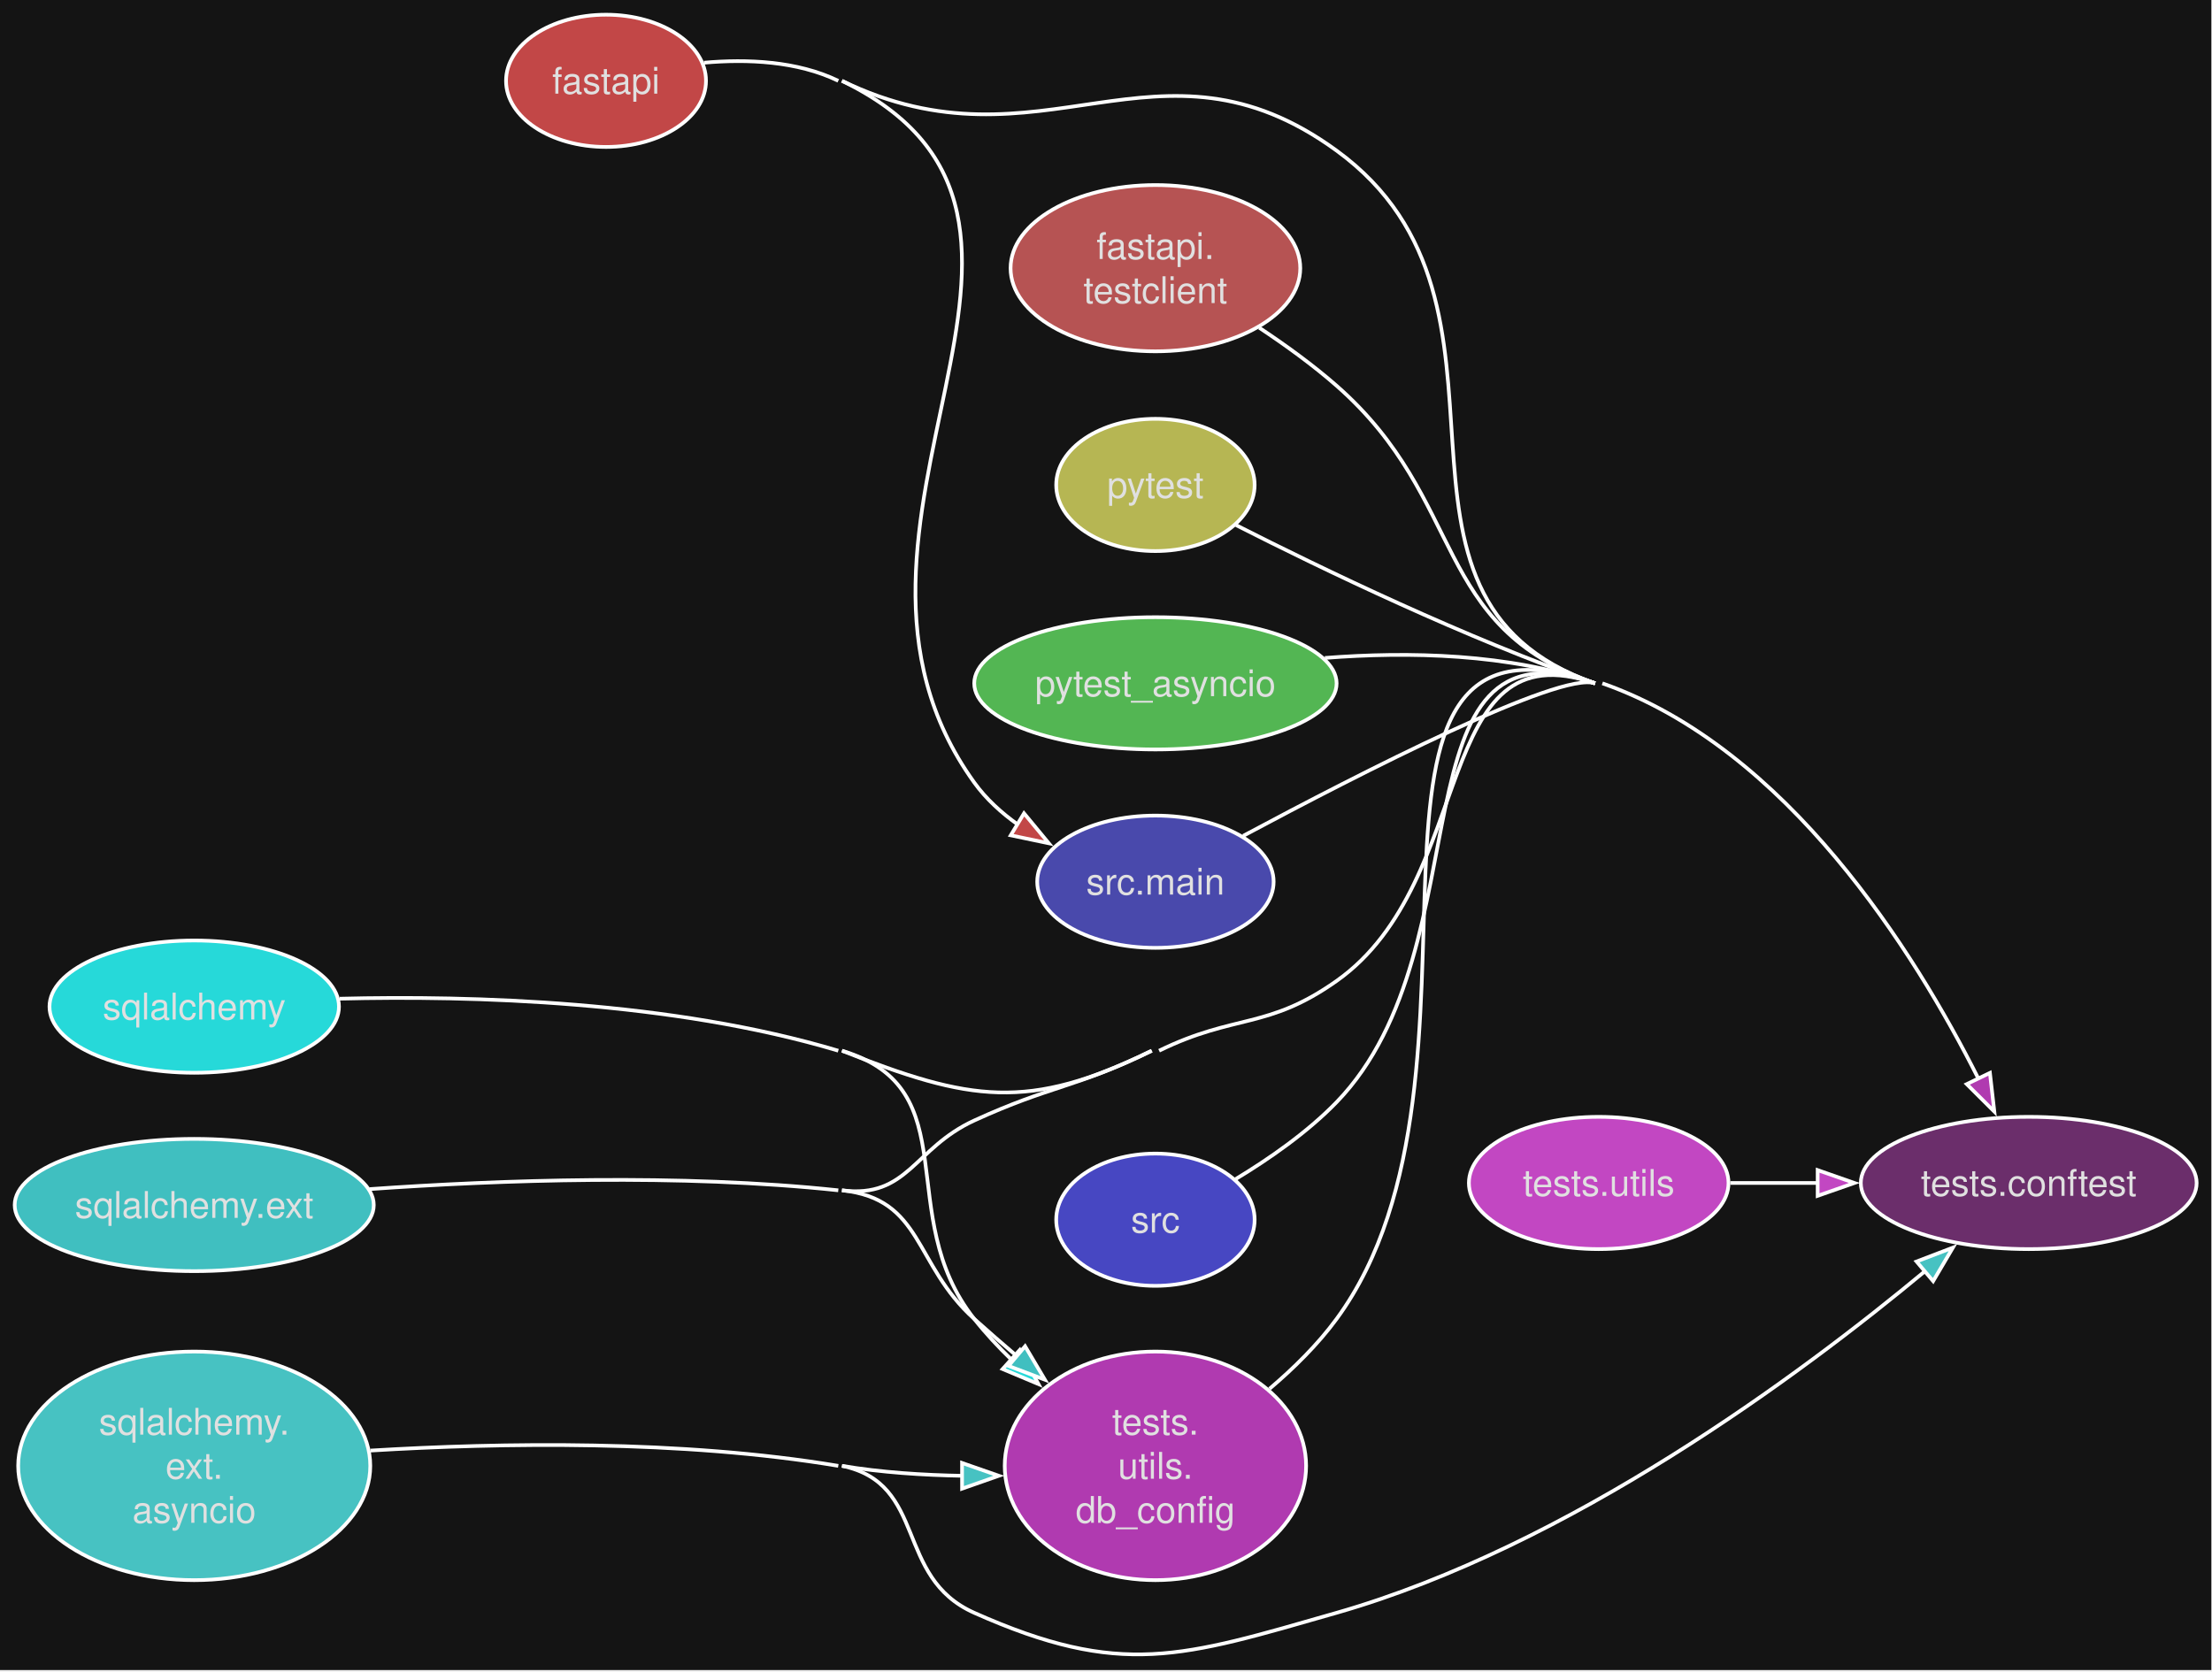
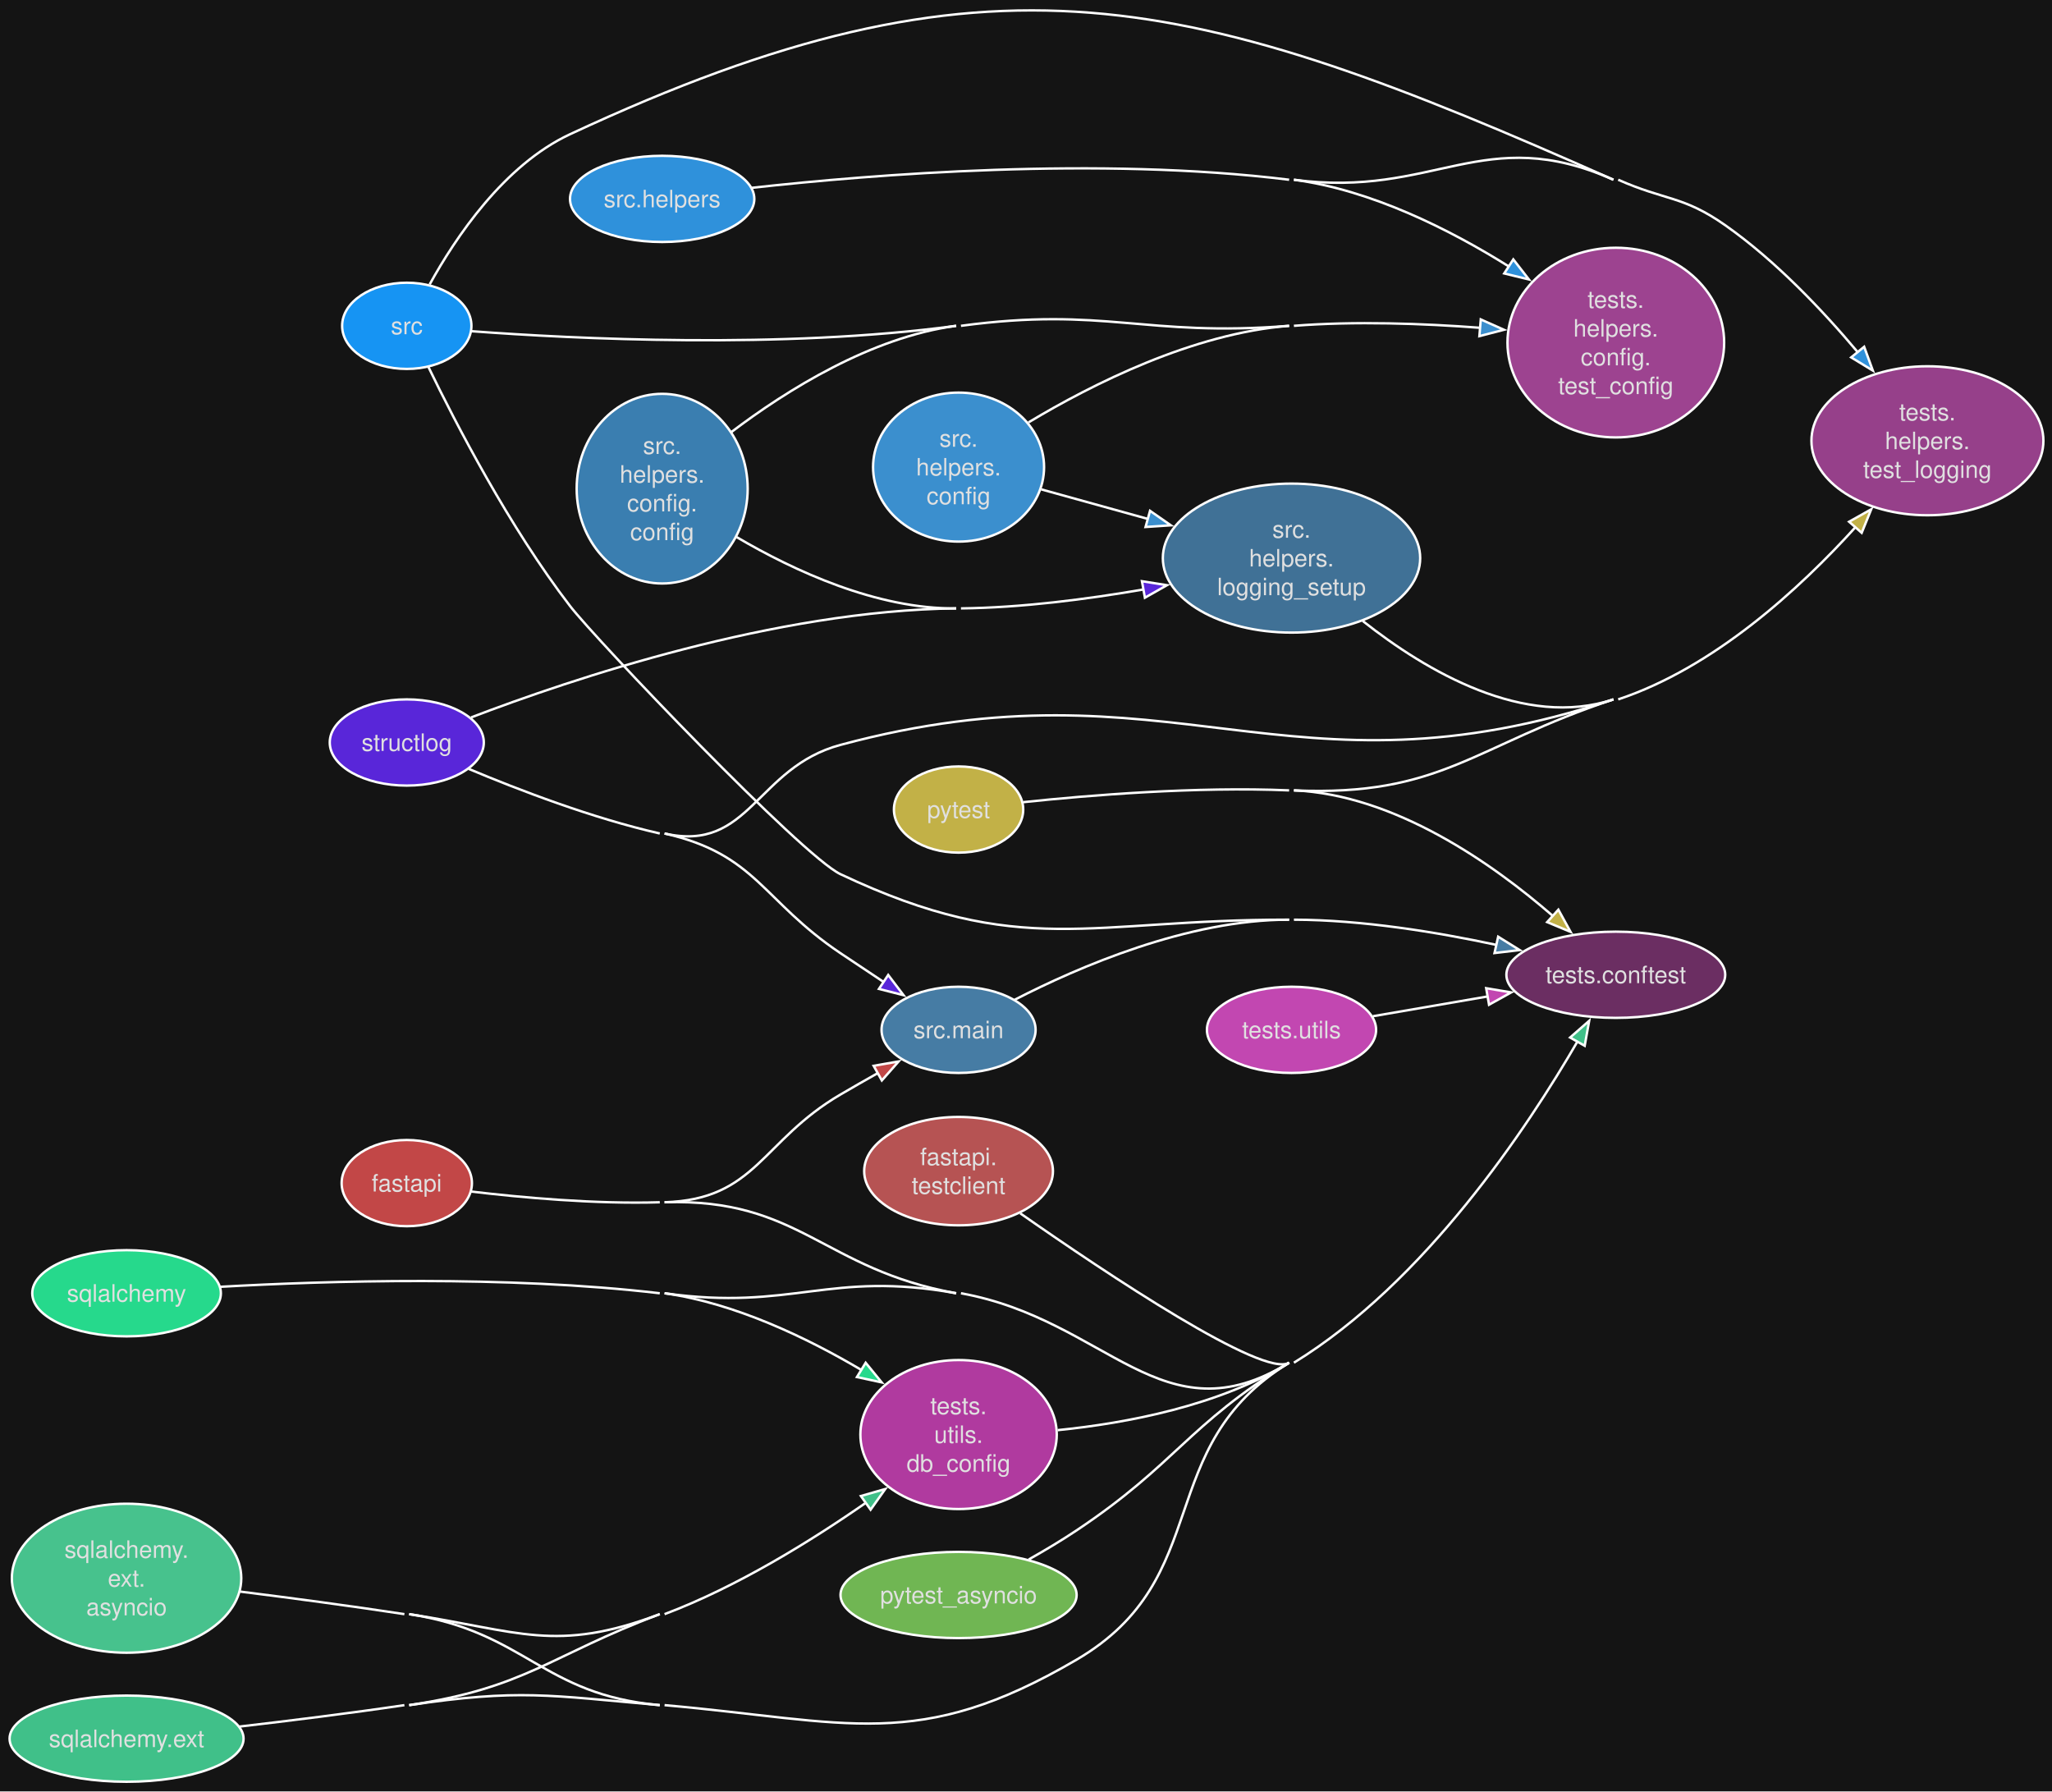
- <svg xmlns="http://www.w3.org/2000/svg" style="background-color:#141414" width="602pt" height="455pt" viewBox="0.00 0.00 602.00 455.00">
-   <g id="graph0" class="graph" transform="scale(1 1) rotate(0) translate(4 450.58)">
+ <svg xmlns="http://www.w3.org/2000/svg" style="background-color:#141414" width="857pt" height="748pt" viewBox="0.00 0.00 857.00 748.00">
+   <g id="graph0" class="graph" transform="scale(1 1) rotate(0) translate(4 744.06)">
    <style>.edge&gt;path:hover{stroke-width:8}</style>
-     <polygon fill="#141414" stroke="none" points="-4,4 -4,-450.58 597.82,-450.58 597.82,4 -4,4" />
+     <polygon fill="#141414" stroke="none" points="-4,4 -4,-744.06 853.41,-744.06 853.41,4 -4,4" />
    <g id="node1" class="node">
      <style>.edge&gt;path:hover{stroke-width:8}</style>
-       <ellipse fill="#c24747" stroke="#ffffff" cx="160.93" cy="-428.58" rx="27.21" ry="18" />
-       <text xml:space="preserve" text-anchor="middle" x="160.93" y="-425.08" font-family="Helvetica,sans-Serif" font-size="10.00" fill="#e0e0e0">fastapi</text>
+       <ellipse fill="#c24747" stroke="#ffffff" cx="165.89" cy="-250" rx="27.21" ry="18" />
+       <text xml:space="preserve" text-anchor="middle" x="165.89" y="-246.5" font-family="Helvetica,sans-Serif" font-size="10.00" fill="#e0e0e0">fastapi</text>
+     </g>
+     <g id="node13" class="node">
+       <style>.edge&gt;path:hover{stroke-width:8}</style>
+       <ellipse fill="#467ca4" stroke="#ffffff" cx="396.34" cy="-314" rx="32.17" ry="18" />
+       <text xml:space="preserve" text-anchor="middle" x="396.34" y="-310.5" font-family="Helvetica,sans-Serif" font-size="10.00" fill="#e0e0e0">src.main</text>
+     </g>
+     <g id="edge1" class="edge">
+       <style>.edge&gt;path:hover{stroke-width:8}</style>
+       <path fill="none" stroke="#ffffff" d="M273.55,-242C311.83,-243.18 313.98,-267.65 347.03,-287 352.08,-289.96 357.47,-293.04 362.74,-296.01" />
+       <polygon fill="#c24747" stroke="#ffffff" points="360.87,-298.98 371.3,-300.81 364.29,-292.87 360.87,-298.98" />
+     </g>
+     <g id="node15" class="node">
+       <style>.edge&gt;path:hover{stroke-width:8}</style>
+       <ellipse fill="#6b2e62" stroke="#ffffff" cx="670.83" cy="-337" rx="45.7" ry="18" />
+       <text xml:space="preserve" text-anchor="middle" x="670.83" y="-333.5" font-family="Helvetica,sans-Serif" font-size="10.00" fill="#e0e0e0">tests.conftest</text>
+     </g>
+     <g id="edge2" class="edge">
+       <style>.edge&gt;path:hover{stroke-width:8}</style>
+       <path fill="none" stroke="#ffffff" d="M192.66,-246.49C213.82,-243.97 244.59,-241.17 271.55,-242" />
+       <path fill="none" stroke="#ffffff" d="M273.55,-242C330.22,-243.75 339.54,-214.09 395.34,-204" />
+     </g>
+     <g id="node2" class="node">
+       <style>.edge&gt;path:hover{stroke-width:8}</style>
+       <ellipse fill="#b65353" stroke="#ffffff" cx="396.34" cy="-255" rx="39.42" ry="22.63" />
+       <text xml:space="preserve" text-anchor="middle" x="396.34" y="-257.5" font-family="Helvetica,sans-Serif" font-size="10.00" fill="#e0e0e0">fastapi.</text>
+       <text xml:space="preserve" text-anchor="middle" x="396.34" y="-245.5" font-family="Helvetica,sans-Serif" font-size="10.00" fill="#e0e0e0">testclient</text>
+     </g>
+     <g id="edge3" class="edge">
+       <style>.edge&gt;path:hover{stroke-width:8}</style>
+       <path fill="none" stroke="#ffffff" d="M422.1,-237.38C458.59,-211.88 523.68,-168.42 534.39,-175" />
+     </g>
+     <g id="node3" class="node">
+       <style>.edge&gt;path:hover{stroke-width:8}</style>
+       <ellipse fill="#c2b147" stroke="#ffffff" cx="396.34" cy="-406" rx="27" ry="18" />
+       <text xml:space="preserve" text-anchor="middle" x="396.34" y="-402.5" font-family="Helvetica,sans-Serif" font-size="10.00" fill="#e0e0e0">pytest</text>
+     </g>
+     <g id="edge4" class="edge">
+       <style>.edge&gt;path:hover{stroke-width:8}</style>
+       <path fill="none" stroke="#ffffff" d="M536.39,-414C578.52,-412.2 619.36,-383.42 644.53,-361.57" />
+       <polygon fill="#c2b147" stroke="#ffffff" points="646.84,-364.19 651.94,-354.91 642.16,-358.99 646.84,-364.19" />
+       <path fill="none" stroke="#ffffff" d="M423.35,-409.08C450.9,-411.99 495.7,-415.66 534.39,-414" />
+     </g>
+     <g id="node17" class="node">
+       <style>.edge&gt;path:hover{stroke-width:8}</style>
+       <ellipse fill="#96408a" stroke="#ffffff" cx="800.97" cy="-560" rx="48.44" ry="31.11" />
+       <text xml:space="preserve" text-anchor="middle" x="800.97" y="-568.5" font-family="Helvetica,sans-Serif" font-size="10.00" fill="#e0e0e0">tests.</text>
+       <text xml:space="preserve" text-anchor="middle" x="800.97" y="-556.5" font-family="Helvetica,sans-Serif" font-size="10.00" fill="#e0e0e0">helpers.</text>
+       <text xml:space="preserve" text-anchor="middle" x="800.97" y="-544.5" font-family="Helvetica,sans-Serif" font-size="10.00" fill="#e0e0e0">test_logging</text>
+     </g>
+     <g id="edge5" class="edge">
+       <style>.edge&gt;path:hover{stroke-width:8}</style>
+       <path fill="none" stroke="#ffffff" d="M671.83,-452C711.77,-465.26 747.49,-498.02 771,-524" />
+       <polygon fill="#c2b147" stroke="#ffffff" points="768.26,-526.19 777.5,-531.38 773.52,-521.56 768.26,-526.19" />
+       <path fill="none" stroke="#ffffff" d="M536.39,-414C598,-411.36 611.31,-432.57 669.83,-452" />
+     </g>
+     <g id="node4" class="node">
+       <style>.edge&gt;path:hover{stroke-width:8}</style>
+       <ellipse fill="#70b653" stroke="#ffffff" cx="396.34" cy="-78" rx="49.31" ry="18" />
+       <text xml:space="preserve" text-anchor="middle" x="396.34" y="-74.5" font-family="Helvetica,sans-Serif" font-size="10.00" fill="#e0e0e0">pytest_asyncio</text>
+     </g>
+     <g id="edge6" class="edge">
+       <style>.edge&gt;path:hover{stroke-width:8}</style>
+       <path fill="none" stroke="#ffffff" d="M425.64,-92.83C432.32,-96.6 439.34,-100.78 445.65,-105 487.43,-132.9 491.59,-148.7 534.39,-175" />
+     </g>
+     <g id="node5" class="node">
+       <style>.edge&gt;path:hover{stroke-width:8}</style>
+       <ellipse fill="#26d98c" stroke="#ffffff" cx="48.86" cy="-204" rx="39.39" ry="18" />
+       <text xml:space="preserve" text-anchor="middle" x="48.86" y="-200.5" font-family="Helvetica,sans-Serif" font-size="10.00" fill="#e0e0e0">sqlalchemy</text>
+     </g>
+     <g id="edge7" class="edge">
+       <style>.edge&gt;path:hover{stroke-width:8}</style>
+       <path fill="none" stroke="#ffffff" d="M273.55,-204C327.15,-196.46 342.07,-213.64 395.34,-204" />
+       <path fill="none" stroke="#ffffff" d="M397.34,-204C458.61,-192.92 481.35,-142.4 534.39,-175" />
+     </g>
+     <g id="node19" class="node">
+       <style>.edge&gt;path:hover{stroke-width:8}</style>
+       <ellipse fill="#b03a9f" stroke="#ffffff" cx="396.34" cy="-145" rx="41.01" ry="31.11" />
+       <text xml:space="preserve" text-anchor="middle" x="396.34" y="-153.5" font-family="Helvetica,sans-Serif" font-size="10.00" fill="#e0e0e0">tests.</text>
+       <text xml:space="preserve" text-anchor="middle" x="396.34" y="-141.5" font-family="Helvetica,sans-Serif" font-size="10.00" fill="#e0e0e0">utils.</text>
+       <text xml:space="preserve" text-anchor="middle" x="396.34" y="-129.5" font-family="Helvetica,sans-Serif" font-size="10.00" fill="#e0e0e0">db_config</text>
+     </g>
+     <g id="edge8" class="edge">
+       <style>.edge&gt;path:hover{stroke-width:8}</style>
+       <path fill="none" stroke="#ffffff" d="M88.07,-206.7C132.37,-209.2 207.52,-211.52 271.55,-204" />
+       <path fill="none" stroke="#ffffff" d="M273.55,-204C302.93,-199.87 332.97,-185.45 355.86,-171.9" />
+       <polygon fill="#26d98c" stroke="#ffffff" points="357.54,-174.98 364.24,-166.77 353.89,-169.01 357.54,-174.98" />
+     </g>
+     <g id="node6" class="node">
+       <style>.edge&gt;path:hover{stroke-width:8}</style>
+       <ellipse fill="#40c089" stroke="#ffffff" cx="48.86" cy="-18" rx="48.86" ry="18" />
+       <text xml:space="preserve" text-anchor="middle" x="48.86" y="-14.5" font-family="Helvetica,sans-Serif" font-size="10.00" fill="#e0e0e0">sqlalchemy.ext</text>
+     </g>
+     <g id="edge9" class="edge">
+       <style>.edge&gt;path:hover{stroke-width:8}</style>
+       <path fill="none" stroke="#ffffff" d="M166.89,-32C212.9,-38.84 225.21,-36.09 271.55,-32" />
+       <path fill="none" stroke="#ffffff" d="M536.39,-175C591.16,-208.65 633.81,-272.86 655.04,-309.52" />
+       <polygon fill="#40c089" stroke="#ffffff" points="651.74,-310.79 659.71,-317.77 657.83,-307.34 651.74,-310.79" />
+       <path fill="none" stroke="#ffffff" d="M273.55,-32C350.2,-25.23 379.25,-12.11 445.65,-51 504.13,-85.25 476.65,-139.52 534.39,-175" />
+       <path fill="none" stroke="#ffffff" d="M96.11,-23.06C117.13,-25.51 142.3,-28.64 164.89,-32" />
+     </g>
+     <g id="edge10" class="edge">
+       <style>.edge&gt;path:hover{stroke-width:8}</style>
+       <path fill="none" stroke="#ffffff" d="M166.89,-32C215.84,-39.28 225.24,-52.54 271.55,-70" />
+       <path fill="none" stroke="#ffffff" d="M273.55,-70C303.77,-81.39 334.73,-100.57 357.87,-116.68" />
+       <polygon fill="#40c089" stroke="#ffffff" points="355.55,-119.33 365.73,-122.26 359.6,-113.62 355.55,-119.33" />
+     </g>
+     <g id="node7" class="node">
+       <style>.edge&gt;path:hover{stroke-width:8}</style>
+       <ellipse fill="#47c28d" stroke="#ffffff" cx="48.86" cy="-85" rx="47.91" ry="31.11" />
+       <text xml:space="preserve" text-anchor="middle" x="48.86" y="-93.5" font-family="Helvetica,sans-Serif" font-size="10.00" fill="#e0e0e0">sqlalchemy.</text>
+       <text xml:space="preserve" text-anchor="middle" x="48.86" y="-81.5" font-family="Helvetica,sans-Serif" font-size="10.00" fill="#e0e0e0">ext.</text>
+       <text xml:space="preserve" text-anchor="middle" x="48.86" y="-69.5" font-family="Helvetica,sans-Serif" font-size="10.00" fill="#e0e0e0">asyncio</text>
+     </g>
+     <g id="edge11" class="edge">
+       <style>.edge&gt;path:hover{stroke-width:8}</style>
+       <path fill="none" stroke="#ffffff" d="M96.38,-79.41C117.34,-76.77 142.39,-73.44 164.89,-70" />
+       <path fill="none" stroke="#ffffff" d="M166.89,-70C215.8,-62.51 222.25,-36.36 271.55,-32" />
+     </g>
+     <g id="edge12" class="edge">
+       <style>.edge&gt;path:hover{stroke-width:8}</style>
+       <path fill="none" stroke="#ffffff" d="M166.89,-70C212.87,-62.96 228.02,-53.59 271.55,-70" />
+     </g>
+     <g id="node8" class="node">
+       <style>.edge&gt;path:hover{stroke-width:8}</style>
+       <ellipse fill="#1694f3" stroke="#ffffff" cx="165.89" cy="-608" rx="27" ry="18" />
+       <text xml:space="preserve" text-anchor="middle" x="165.89" y="-604.5" font-family="Helvetica,sans-Serif" font-size="10.00" fill="#e0e0e0">src</text>
+     </g>
+     <g id="edge13" class="edge">
+       <style>.edge&gt;path:hover{stroke-width:8}</style>
+       <path fill="none" stroke="#ffffff" d="M174.91,-590.84C186.35,-567.22 208.79,-523.87 234.06,-491 244.83,-476.99 331.05,-386.55 347.03,-379 422.72,-343.27 450.69,-360.18 534.39,-360" />
+     </g>
+     <g id="node16" class="node">
+       <style>.edge&gt;path:hover{stroke-width:8}</style>
+       <ellipse fill="#9d4390" stroke="#ffffff" cx="670.83" cy="-601" rx="45.25" ry="39.6" />
+       <text xml:space="preserve" text-anchor="middle" x="670.83" y="-615.5" font-family="Helvetica,sans-Serif" font-size="10.00" fill="#e0e0e0">tests.</text>
+       <text xml:space="preserve" text-anchor="middle" x="670.83" y="-603.5" font-family="Helvetica,sans-Serif" font-size="10.00" fill="#e0e0e0">helpers.</text>
+       <text xml:space="preserve" text-anchor="middle" x="670.83" y="-591.5" font-family="Helvetica,sans-Serif" font-size="10.00" fill="#e0e0e0">config.</text>
+       <text xml:space="preserve" text-anchor="middle" x="670.83" y="-579.5" font-family="Helvetica,sans-Serif" font-size="10.00" fill="#e0e0e0">test_config</text>
+     </g>
+     <g id="edge14" class="edge">
+       <style>.edge&gt;path:hover{stroke-width:8}</style>
+       <path fill="none" stroke="#ffffff" d="M193.08,-605.74C235.7,-602.56 322.62,-598.2 395.34,-608" />
+     </g>
+     <g id="edge15" class="edge">
+       <style>.edge&gt;path:hover{stroke-width:8}</style>
+       <path fill="none" stroke="#ffffff" d="M175.45,-625.3C186.15,-644.7 206.45,-675.13 234.06,-688 409.77,-769.9 492.69,-747.75 669.83,-669" />
    </g>
    <g id="node9" class="node">
      <style>.edge&gt;path:hover{stroke-width:8}</style>
-       <ellipse fill="#4949ac" stroke="#ffffff" cx="310.45" cy="-210.58" rx="32.17" ry="18" />
-       <text xml:space="preserve" text-anchor="middle" x="310.45" y="-207.08" font-family="Helvetica,sans-Serif" font-size="10.00" fill="#e0e0e0">src.main</text>
-     </g>
-     <g id="edge1" class="edge">
-       <style>.edge&gt;path:hover{stroke-width:8}</style>
-       <path fill="none" stroke="#ffffff" d="M187.59,-433.51C199.28,-434.55 212.96,-434 224.14,-428.58" />
-       <path fill="none" stroke="#ffffff" d="M225.14,-428.58C302.85,-390.85 210.69,-307.69 261.14,-237.58 264.34,-233.13 268.51,-229.33 273.06,-226.1" />
-       <polygon fill="#c24747" stroke="#ffffff" points="274.69,-229.2 281.44,-221.04 271.07,-223.21 274.69,-229.2" />
+       <ellipse fill="#2f91db" stroke="#ffffff" cx="272.55" cy="-661" rx="38.49" ry="18" />
+       <text xml:space="preserve" text-anchor="middle" x="272.55" y="-657.5" font-family="Helvetica,sans-Serif" font-size="10.00" fill="#e0e0e0">src.helpers</text>
+     </g>
+     <g id="edge16" class="edge">
+       <style>.edge&gt;path:hover{stroke-width:8}</style>
+       <path fill="none" stroke="#ffffff" d="M310,-665.63C360.58,-671.25 454.8,-678.84 534.39,-669" />
+       <path fill="none" stroke="#ffffff" d="M536.39,-669C568.7,-664.7 601.37,-648.31 626.29,-632.7" />
+       <polygon fill="#2f91db" stroke="#ffffff" points="628.02,-635.74 634.52,-627.37 624.22,-629.87 628.02,-635.74" />
+     </g>
+     <g id="edge17" class="edge">
+       <style>.edge&gt;path:hover{stroke-width:8}</style>
+       <path fill="none" stroke="#ffffff" d="M671.83,-669C691.56,-660.23 698.87,-662.41 716.53,-650 737.51,-635.26 757.2,-614.5 772.18,-596.63" />
+       <polygon fill="#2f91db" stroke="#ffffff" points="774.55,-599.25 778.18,-589.3 769.13,-594.82 774.55,-599.25" />
+       <path fill="none" stroke="#ffffff" d="M536.39,-669C595.18,-661.18 615.64,-693.09 669.83,-669" />
    </g>
    <g id="node10" class="node">
      <style>.edge&gt;path:hover{stroke-width:8}</style>
-       <ellipse fill="#6b2e6b" stroke="#ffffff" cx="548.12" cy="-128.58" rx="45.7" ry="18" />
-       <text xml:space="preserve" text-anchor="middle" x="548.12" y="-125.08" font-family="Helvetica,sans-Serif" font-size="10.00" fill="#e0e0e0">tests.conftest</text>
-     </g>
-     <g id="edge2" class="edge">
-       <style>.edge&gt;path:hover{stroke-width:8}</style>
-       <path fill="none" stroke="#ffffff" d="M225.14,-428.58C279.5,-402.19 310.92,-445.16 359.76,-409.58 417.64,-367.39 362.49,-288.25 430.09,-264.58" />
-     </g>
-     <g id="node2" class="node">
-       <style>.edge&gt;path:hover{stroke-width:8}</style>
-       <ellipse fill="#b65353" stroke="#ffffff" cx="310.45" cy="-377.58" rx="39.42" ry="22.63" />
-       <text xml:space="preserve" text-anchor="middle" x="310.45" y="-380.08" font-family="Helvetica,sans-Serif" font-size="10.00" fill="#e0e0e0">fastapi.</text>
-       <text xml:space="preserve" text-anchor="middle" x="310.45" y="-368.08" font-family="Helvetica,sans-Serif" font-size="10.00" fill="#e0e0e0">testclient</text>
-     </g>
-     <g id="edge3" class="edge">
-       <style>.edge&gt;path:hover{stroke-width:8}</style>
-       <path fill="none" stroke="#ffffff" d="M338.71,-361.37C345.85,-356.64 353.33,-351.22 359.76,-345.58 395.59,-314.12 385.09,-280.34 430.09,-264.58" />
-     </g>
-     <g id="node3" class="node">
-       <style>.edge&gt;path:hover{stroke-width:8}</style>
-       <ellipse fill="#b6b653" stroke="#ffffff" cx="310.45" cy="-318.58" rx="27" ry="18" />
-       <text xml:space="preserve" text-anchor="middle" x="310.45" y="-315.08" font-family="Helvetica,sans-Serif" font-size="10.00" fill="#e0e0e0">pytest</text>
-     </g>
-     <g id="edge4" class="edge">
-       <style>.edge&gt;path:hover{stroke-width:8}</style>
-       <path fill="none" stroke="#ffffff" d="M332.4,-307.64C355.75,-295.78 394.85,-276.92 430.09,-264.58" />
-     </g>
-     <g id="node4" class="node">
-       <style>.edge&gt;path:hover{stroke-width:8}</style>
-       <ellipse fill="#53b653" stroke="#ffffff" cx="310.45" cy="-264.58" rx="49.31" ry="18" />
-       <text xml:space="preserve" text-anchor="middle" x="310.45" y="-261.08" font-family="Helvetica,sans-Serif" font-size="10.00" fill="#e0e0e0">pytest_asyncio</text>
-     </g>
-     <g id="edge5" class="edge">
-       <style>.edge&gt;path:hover{stroke-width:8}</style>
-       <path fill="none" stroke="#ffffff" d="M356.57,-271.49C379.23,-273.26 406.76,-272.75 430.09,-264.58" />
-     </g>
-     <g id="node5" class="node">
-       <style>.edge&gt;path:hover{stroke-width:8}</style>
-       <ellipse fill="#26d9d9" stroke="#ffffff" cx="48.86" cy="-176.58" rx="39.39" ry="18" />
-       <text xml:space="preserve" text-anchor="middle" x="48.86" y="-173.08" font-family="Helvetica,sans-Serif" font-size="10.00" fill="#e0e0e0">sqlalchemy</text>
-     </g>
-     <g id="edge6" class="edge">
-       <style>.edge&gt;path:hover{stroke-width:8}</style>
-       <path fill="none" stroke="#ffffff" d="M225.14,-164.58C259.98,-150.79 275.79,-148.11 309.45,-164.58" />
+       <ellipse fill="#3b8fce" stroke="#ffffff" cx="396.34" cy="-549" rx="35.71" ry="31.11" />
+       <text xml:space="preserve" text-anchor="middle" x="396.34" y="-557.5" font-family="Helvetica,sans-Serif" font-size="10.00" fill="#e0e0e0">src.</text>
+       <text xml:space="preserve" text-anchor="middle" x="396.34" y="-545.5" font-family="Helvetica,sans-Serif" font-size="10.00" fill="#e0e0e0">helpers.</text>
+       <text xml:space="preserve" text-anchor="middle" x="396.34" y="-533.5" font-family="Helvetica,sans-Serif" font-size="10.00" fill="#e0e0e0">config</text>
    </g>
    <g id="node12" class="node">
      <style>.edge&gt;path:hover{stroke-width:8}</style>
-       <ellipse fill="#b03ab0" stroke="#ffffff" cx="310.45" cy="-51.58" rx="41.01" ry="31.11" />
-       <text xml:space="preserve" text-anchor="middle" x="310.45" y="-60.08" font-family="Helvetica,sans-Serif" font-size="10.00" fill="#e0e0e0">tests.</text>
-       <text xml:space="preserve" text-anchor="middle" x="310.45" y="-48.08" font-family="Helvetica,sans-Serif" font-size="10.00" fill="#e0e0e0">utils.</text>
-       <text xml:space="preserve" text-anchor="middle" x="310.45" y="-36.08" font-family="Helvetica,sans-Serif" font-size="10.00" fill="#e0e0e0">db_config</text>
-     </g>
-     <g id="edge7" class="edge">
-       <style>.edge&gt;path:hover{stroke-width:8}</style>
-       <path fill="none" stroke="#ffffff" d="M225.14,-164.58C259.79,-154.19 238.71,-119.96 261.14,-91.58 264.22,-87.67 267.74,-83.89 271.45,-80.31" />
-       <polygon fill="#26d9d9" stroke="#ffffff" points="273.54,-83.13 278.63,-73.83 268.86,-77.93 273.54,-83.13" />
-       <path fill="none" stroke="#ffffff" d="M88.46,-178.74C124.37,-179.63 178.96,-178.11 224.14,-164.58" />
-     </g>
-     <g id="node6" class="node">
-       <style>.edge&gt;path:hover{stroke-width:8}</style>
-       <ellipse fill="#40bfc0" stroke="#ffffff" cx="48.86" cy="-122.58" rx="48.86" ry="18" />
-       <text xml:space="preserve" text-anchor="middle" x="48.86" y="-119.08" font-family="Helvetica,sans-Serif" font-size="10.00" fill="#e0e0e0">sqlalchemy.ext</text>
-     </g>
-     <g id="edge8" class="edge">
-       <style>.edge&gt;path:hover{stroke-width:8}</style>
-       <path fill="none" stroke="#ffffff" d="M311.45,-164.58C332.17,-174.71 340.92,-170.26 359.76,-183.58 398.69,-211.09 385,-280.08 430.09,-264.58" />
-       <path fill="none" stroke="#ffffff" d="M225.14,-126.58C243.09,-124.3 244.7,-138.03 261.14,-145.58 282.11,-155.2 288.72,-154.44 309.45,-164.58" />
-     </g>
-     <g id="edge9" class="edge">
-       <style>.edge&gt;path:hover{stroke-width:8}</style>
-       <path fill="none" stroke="#ffffff" d="M225.14,-126.58C247.33,-124.21 244.53,-106.48 261.14,-91.58 264.89,-88.21 268.86,-84.76 272.85,-81.36" />
-       <polygon fill="#40bfc0" stroke="#ffffff" points="274.98,-84.14 280.38,-75.02 270.47,-78.78 274.98,-84.14" />
-       <path fill="none" stroke="#ffffff" d="M96.6,-126.91C131.77,-129.38 181.1,-131.16 224.14,-126.58" />
-     </g>
-     <g id="node7" class="node">
-       <style>.edge&gt;path:hover{stroke-width:8}</style>
-       <ellipse fill="#47c2c2" stroke="#ffffff" cx="48.86" cy="-51.58" rx="47.91" ry="31.11" />
-       <text xml:space="preserve" text-anchor="middle" x="48.86" y="-60.08" font-family="Helvetica,sans-Serif" font-size="10.00" fill="#e0e0e0">sqlalchemy.</text>
-       <text xml:space="preserve" text-anchor="middle" x="48.86" y="-48.08" font-family="Helvetica,sans-Serif" font-size="10.00" fill="#e0e0e0">ext.</text>
-       <text xml:space="preserve" text-anchor="middle" x="48.86" y="-36.08" font-family="Helvetica,sans-Serif" font-size="10.00" fill="#e0e0e0">asyncio</text>
-     </g>
-     <g id="edge10" class="edge">
-       <style>.edge&gt;path:hover{stroke-width:8}</style>
-       <path fill="none" stroke="#ffffff" d="M96.81,-55.74C132.08,-57.87 181.46,-58.71 224.14,-51.58" />
-       <path fill="none" stroke="#ffffff" d="M225.14,-51.58C248.56,-46.71 239.29,-21.31 261.14,-11.58 301.18,6.26 317.62,0.5 359.76,-11.58 423.04,-29.71 485.7,-76.13 520.11,-104.75" />
-       <polygon fill="#47c2c2" stroke="#ffffff" points="517.59,-107.2 527.49,-110.99 522.11,-101.86 517.59,-107.2" />
-     </g>
-     <g id="edge11" class="edge">
-       <style>.edge&gt;path:hover{stroke-width:8}</style>
-       <path fill="none" stroke="#ffffff" d="M225.14,-51.58C235.75,-49.8 247.21,-49.05 258.16,-48.87" />
-       <polygon fill="#47c2c2" stroke="#ffffff" points="257.82,-52.37 267.83,-48.88 257.83,-45.37 257.82,-52.37" />
-     </g>
-     <g id="node8" class="node">
-       <style>.edge&gt;path:hover{stroke-width:8}</style>
-       <ellipse fill="#4747c2" stroke="#ffffff" cx="310.45" cy="-118.58" rx="27" ry="18" />
-       <text xml:space="preserve" text-anchor="middle" x="310.45" y="-115.08" font-family="Helvetica,sans-Serif" font-size="10.00" fill="#e0e0e0">src</text>
-     </g>
-     <g id="edge12" class="edge">
-       <style>.edge&gt;path:hover{stroke-width:8}</style>
-       <path fill="none" stroke="#ffffff" d="M332.19,-129.58C341.33,-135.09 351.78,-142.34 359.76,-150.58 401.17,-193.34 373.9,-284.26 430.09,-264.58" />
-     </g>
-     <g id="edge13" class="edge">
-       <style>.edge&gt;path:hover{stroke-width:8}</style>
-       <path fill="none" stroke="#ffffff" d="M334.33,-223.06C366.03,-240.03 420.5,-267.93 430.09,-264.58" />
+       <ellipse fill="#407196" stroke="#ffffff" cx="535.39" cy="-511" rx="53.74" ry="31.11" />
+       <text xml:space="preserve" text-anchor="middle" x="535.39" y="-519.5" font-family="Helvetica,sans-Serif" font-size="10.00" fill="#e0e0e0">src.</text>
+       <text xml:space="preserve" text-anchor="middle" x="535.39" y="-507.5" font-family="Helvetica,sans-Serif" font-size="10.00" fill="#e0e0e0">helpers.</text>
+       <text xml:space="preserve" text-anchor="middle" x="535.39" y="-495.5" font-family="Helvetica,sans-Serif" font-size="10.00" fill="#e0e0e0">logging_setup</text>
+     </g>
+     <g id="edge18" class="edge">
+       <style>.edge&gt;path:hover{stroke-width:8}</style>
+       <path fill="none" stroke="#ffffff" d="M430.87,-539.7C444.32,-535.97 460.24,-531.56 475.5,-527.33" />
+       <polygon fill="#3b8fce" stroke="#ffffff" points="476.3,-530.74 485,-524.69 474.43,-523.99 476.3,-530.74" />
+     </g>
+     <g id="edge19" class="edge">
+       <style>.edge&gt;path:hover{stroke-width:8}</style>
+       <path fill="none" stroke="#ffffff" d="M536.39,-608C561.93,-610.01 590.27,-608.99 614.23,-607.17" />
+       <polygon fill="#3b8fce" stroke="#ffffff" points="614.43,-610.67 624.11,-606.35 613.85,-603.69 614.43,-610.67" />
+       <path fill="none" stroke="#ffffff" d="M425.56,-567.68C452.3,-583.74 494.23,-604.83 534.39,-608" />
    </g>
    <g id="node11" class="node">
      <style>.edge&gt;path:hover{stroke-width:8}</style>
-       <ellipse fill="#c247c2" stroke="#ffffff" cx="431.09" cy="-128.58" rx="35.33" ry="18" />
-       <text xml:space="preserve" text-anchor="middle" x="431.09" y="-125.08" font-family="Helvetica,sans-Serif" font-size="10.00" fill="#e0e0e0">tests.utils</text>
-     </g>
-     <g id="edge14" class="edge">
-       <style>.edge&gt;path:hover{stroke-width:8}</style>
-       <path fill="none" stroke="#ffffff" d="M466.91,-128.58C474.46,-128.58 482.63,-128.58 490.78,-128.58" />
-       <polygon fill="#c247c2" stroke="#ffffff" points="490.68,-132.08 500.68,-128.58 490.68,-125.08 490.68,-132.08" />
-     </g>
-     <g id="edge15" class="edge">
-       <style>.edge&gt;path:hover{stroke-width:8}</style>
-       <path fill="none" stroke="#ffffff" d="M341.5,-72.55C348.12,-78.17 354.67,-84.64 359.76,-91.58 408.84,-158.51 351.75,-292.01 430.09,-264.58" />
-       <path fill="none" stroke="#ffffff" d="M432.09,-264.58C482.39,-246.96 517.1,-191.42 534.41,-157.01" />
-       <polygon fill="#b03ab0" stroke="#ffffff" points="537.56,-158.54 538.76,-148.01 531.25,-155.49 537.56,-158.54" />
+       <ellipse fill="#3a7eb0" stroke="#ffffff" cx="272.55" cy="-540" rx="35.71" ry="39.6" />
+       <text xml:space="preserve" text-anchor="middle" x="272.55" y="-554.5" font-family="Helvetica,sans-Serif" font-size="10.00" fill="#e0e0e0">src.</text>
+       <text xml:space="preserve" text-anchor="middle" x="272.55" y="-542.5" font-family="Helvetica,sans-Serif" font-size="10.00" fill="#e0e0e0">helpers.</text>
+       <text xml:space="preserve" text-anchor="middle" x="272.55" y="-530.5" font-family="Helvetica,sans-Serif" font-size="10.00" fill="#e0e0e0">config.</text>
+       <text xml:space="preserve" text-anchor="middle" x="272.55" y="-518.5" font-family="Helvetica,sans-Serif" font-size="10.00" fill="#e0e0e0">config</text>
+     </g>
+     <g id="edge20" class="edge">
+       <style>.edge&gt;path:hover{stroke-width:8}</style>
+       <path fill="none" stroke="#ffffff" d="M303.69,-519.75C327.53,-505.73 362.2,-489.65 395.34,-490" />
+     </g>
+     <g id="edge21" class="edge">
+       <style>.edge&gt;path:hover{stroke-width:8}</style>
+       <path fill="none" stroke="#ffffff" d="M301.32,-563.54C324.66,-581.23 359.82,-603.21 395.34,-608" />
+       <path fill="none" stroke="#ffffff" d="M397.34,-608C457.71,-616.14 473.67,-603.21 534.39,-608" />
+     </g>
+     <g id="edge22" class="edge">
+       <style>.edge&gt;path:hover{stroke-width:8}</style>
+       <path fill="none" stroke="#ffffff" d="M565.17,-484.72C591.78,-463.71 632.69,-439.67 669.83,-452" />
+     </g>
+     <g id="edge23" class="edge">
+       <style>.edge&gt;path:hover{stroke-width:8}</style>
+       <path fill="none" stroke="#ffffff" d="M419.84,-326.6C446.38,-340.25 492.23,-360.09 534.39,-360" />
+       <path fill="none" stroke="#ffffff" d="M536.39,-360C564.73,-359.94 595.96,-354.84 621.09,-349.45" />
+       <polygon fill="#467ca4" stroke="#ffffff" points="621.69,-352.9 630.69,-347.31 620.17,-346.07 621.69,-352.9" />
+     </g>
+     <g id="node14" class="node">
+       <style>.edge&gt;path:hover{stroke-width:8}</style>
+       <ellipse fill="#5926d9" stroke="#ffffff" cx="165.89" cy="-434" rx="32.17" ry="18" />
+       <text xml:space="preserve" text-anchor="middle" x="165.89" y="-430.5" font-family="Helvetica,sans-Serif" font-size="10.00" fill="#e0e0e0">structlog</text>
+     </g>
+     <g id="edge24" class="edge">
+       <style>.edge&gt;path:hover{stroke-width:8}</style>
+       <path fill="none" stroke="#ffffff" d="M397.34,-490C422.47,-490.27 449.9,-493.81 473.58,-497.91" />
+       <polygon fill="#5926d9" stroke="#ffffff" points="472.92,-501.35 483.38,-499.69 474.16,-494.46 472.92,-501.35" />
+       <path fill="none" stroke="#ffffff" d="M192.77,-444.48C234.6,-460.46 320,-489.2 395.34,-490" />
+     </g>
+     <g id="edge25" class="edge">
+       <style>.edge&gt;path:hover{stroke-width:8}</style>
+       <path fill="none" stroke="#ffffff" d="M273.55,-396C312.07,-387.25 314.23,-368.02 347.03,-346 352.95,-342.03 359.3,-337.8 365.38,-333.76" />
+       <polygon fill="#5926d9" stroke="#ffffff" points="366.95,-336.92 373.35,-328.48 363.08,-331.09 366.95,-336.92" />
+       <path fill="none" stroke="#ffffff" d="M191.74,-422.98C212.61,-414.21 243.46,-402.38 271.55,-396" />
+     </g>
+     <g id="edge26" class="edge">
+       <style>.edge&gt;path:hover{stroke-width:8}</style>
+       <path fill="none" stroke="#ffffff" d="M273.55,-396C309.2,-387.9 311.72,-423.51 347.03,-433 485.82,-470.31 533.44,-406.72 669.83,-452" />
+     </g>
+     <g id="node18" class="node">
+       <style>.edge&gt;path:hover{stroke-width:8}</style>
+       <ellipse fill="#c247b1" stroke="#ffffff" cx="535.39" cy="-314" rx="35.33" ry="18" />
+       <text xml:space="preserve" text-anchor="middle" x="535.39" y="-310.5" font-family="Helvetica,sans-Serif" font-size="10.00" fill="#e0e0e0">tests.utils</text>
+     </g>
+     <g id="edge27" class="edge">
+       <style>.edge&gt;path:hover{stroke-width:8}</style>
+       <path fill="none" stroke="#ffffff" d="M569.38,-319.69C583.93,-322.19 601.38,-325.2 617.62,-328" />
+       <polygon fill="#c247b1" stroke="#ffffff" points="616.69,-331.39 627.14,-329.64 617.88,-324.49 616.69,-331.39" />
+     </g>
+     <g id="edge28" class="edge">
+       <style>.edge&gt;path:hover{stroke-width:8}</style>
+       <path fill="none" stroke="#ffffff" d="M437.75,-146.84C466.53,-149.75 505.13,-157.02 534.39,-175" />
    </g>
  </g>
</svg>
